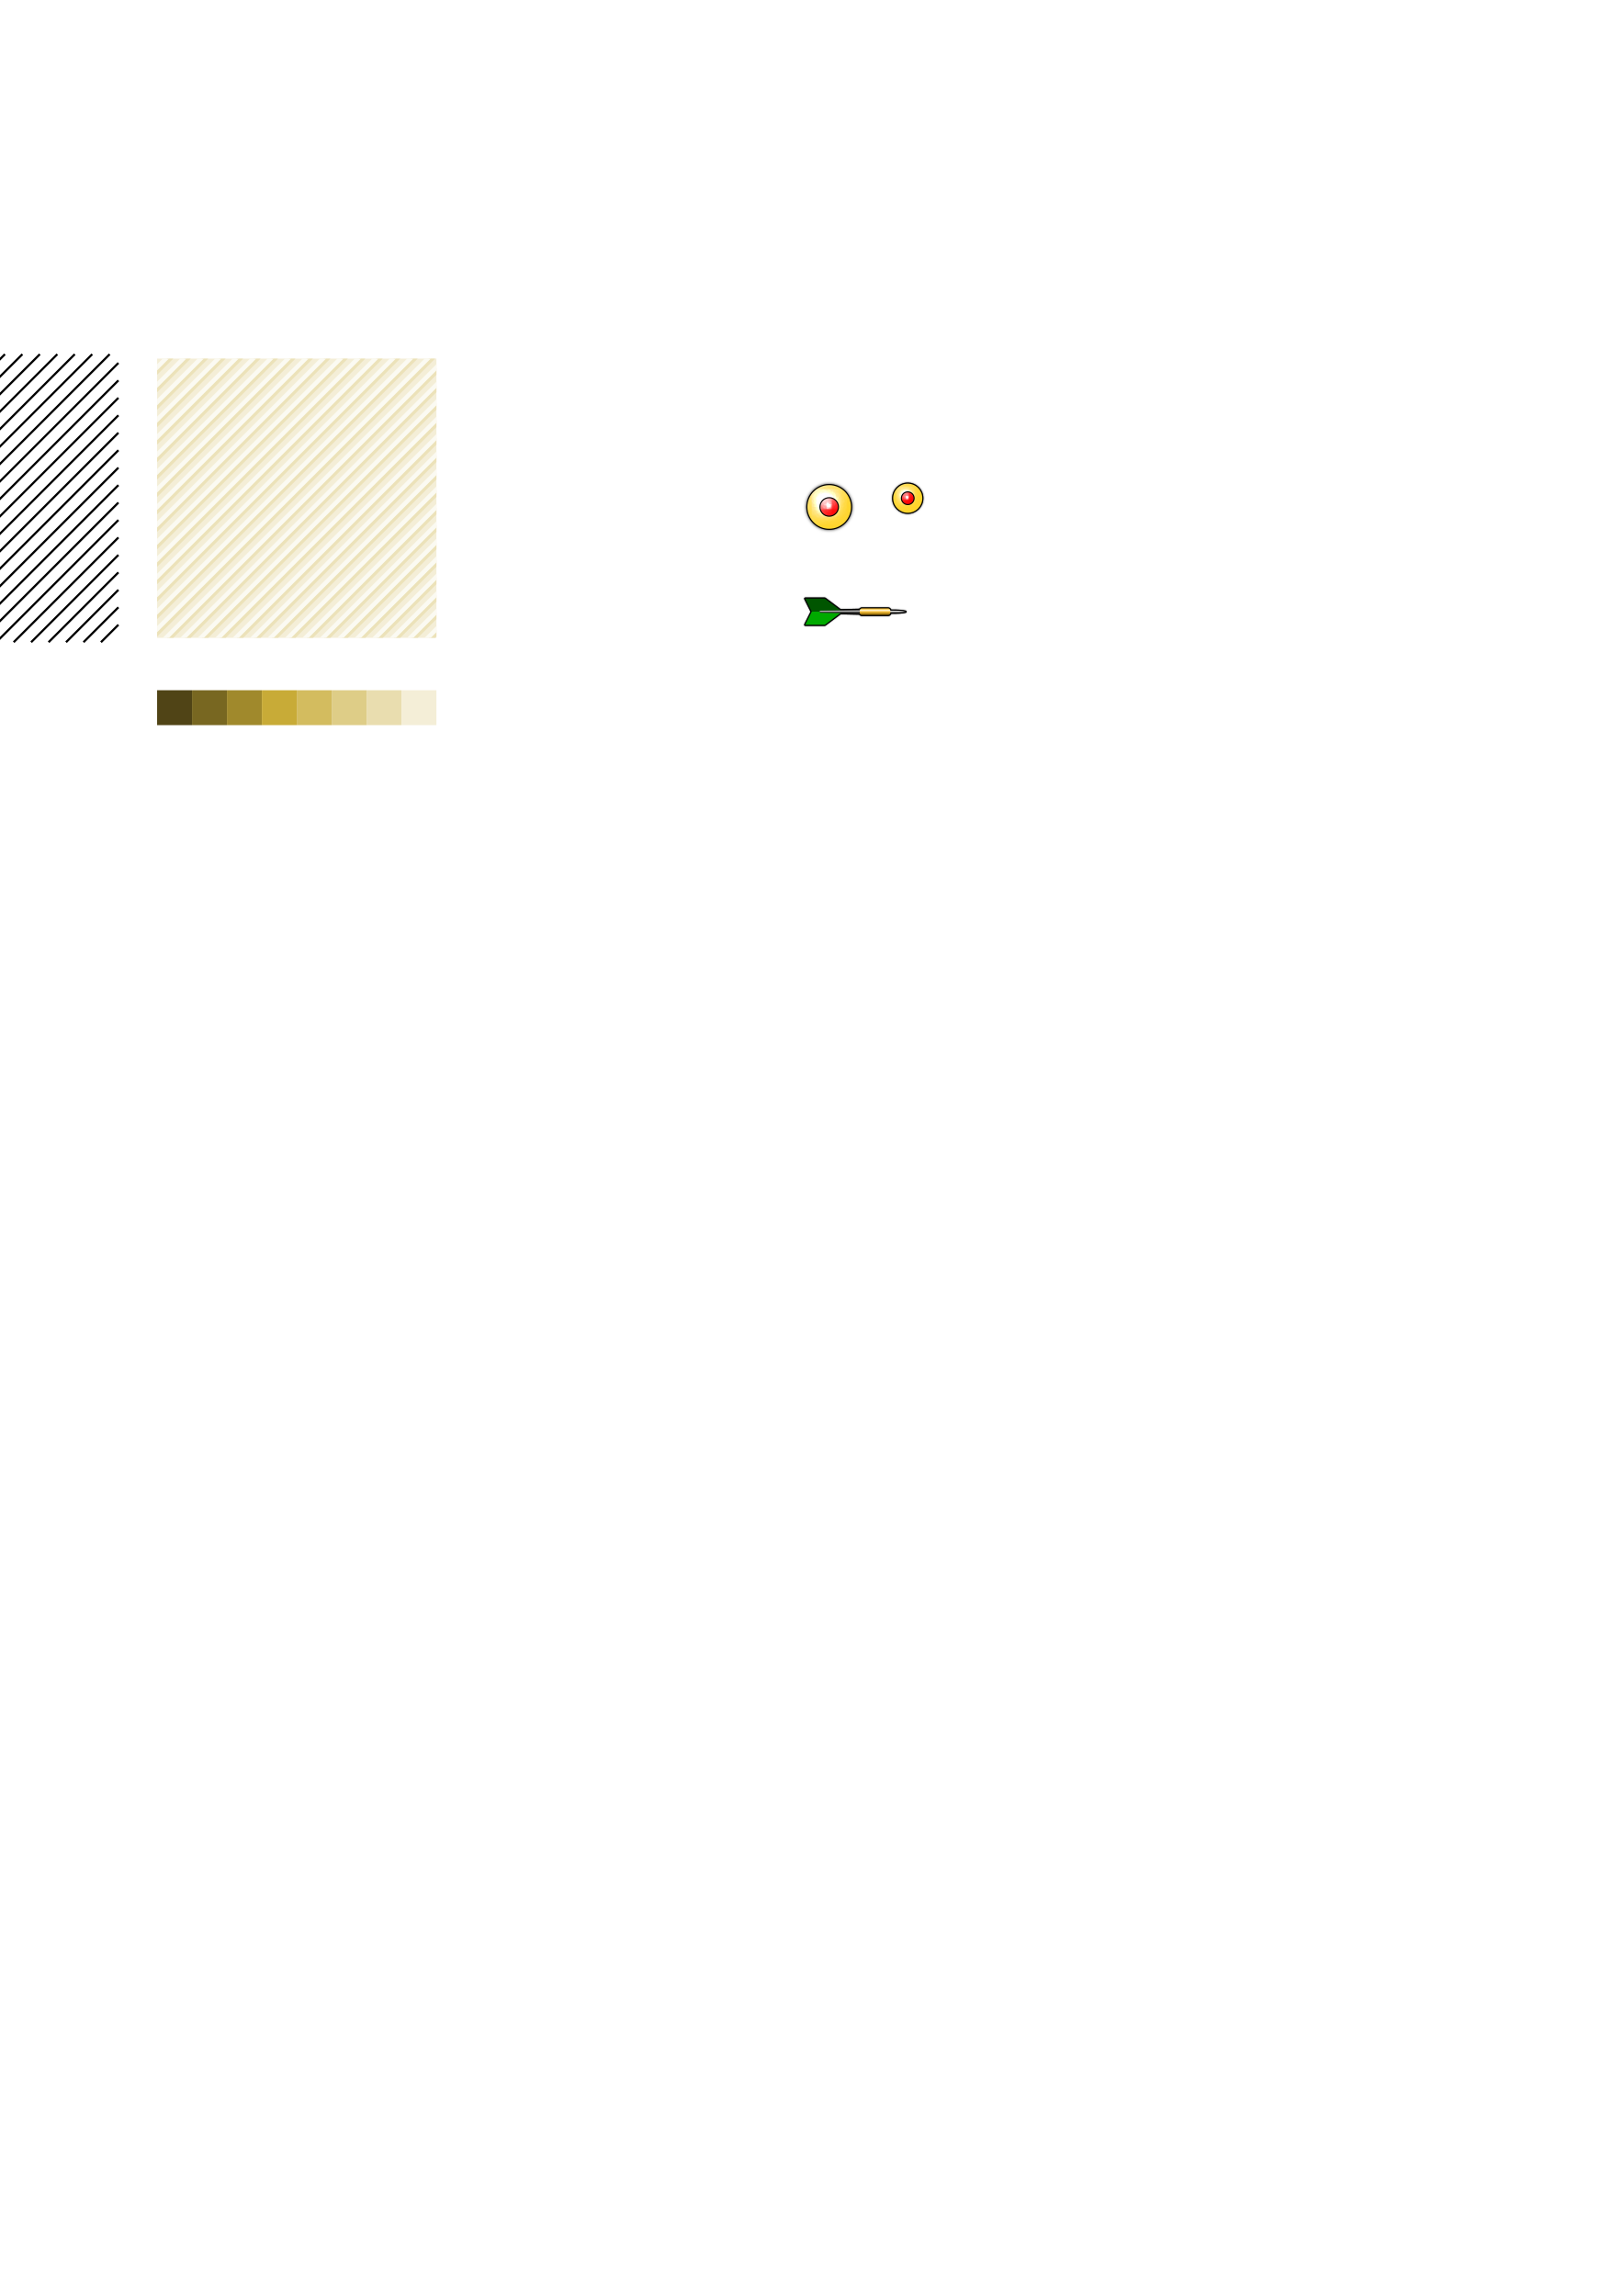
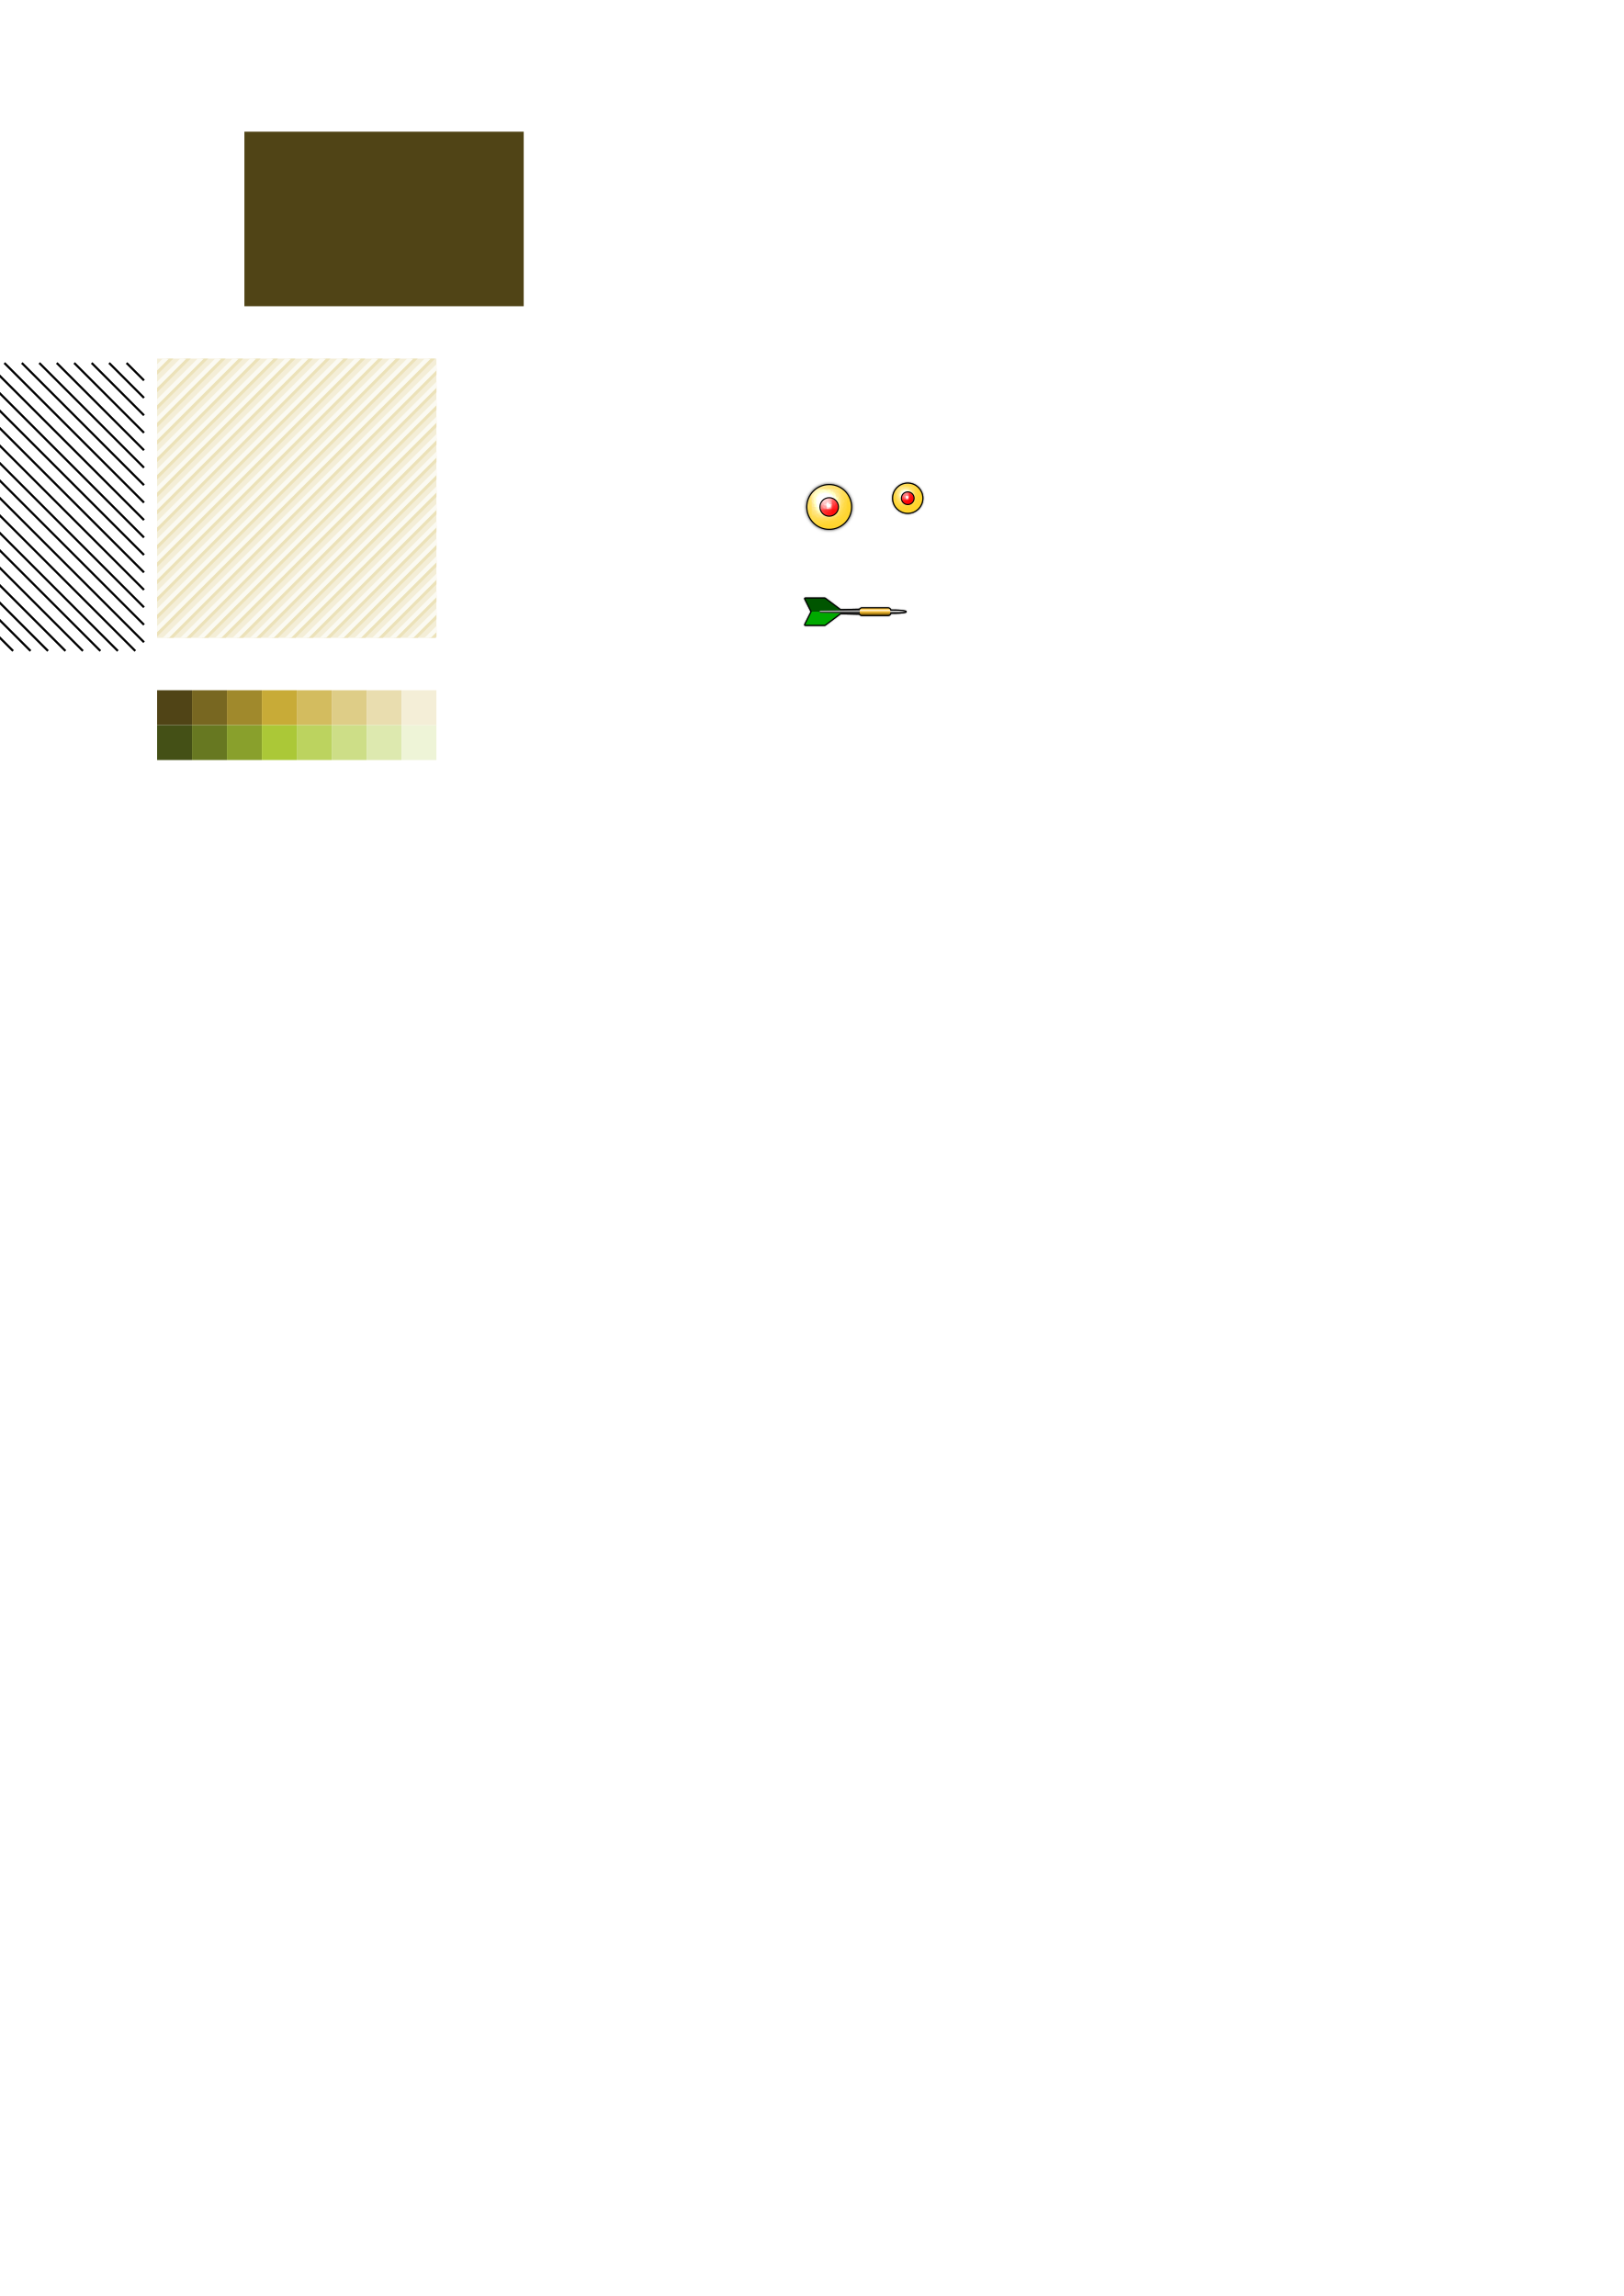
<svg xmlns="http://www.w3.org/2000/svg" xmlns:xlink="http://www.w3.org/1999/xlink" width="744.094" height="1052.362" id="svg2" version="1.1">
  <defs id="defs4">
    <linearGradient id="linearGradient3929">
      <stop id="stop3931" offset="0" style="stop-color:#404040;stop-opacity:1;" />
      <stop style="stop-color:#646464;stop-opacity:1;" offset="0.267" id="stop3933" />
      <stop style="stop-color:#ffffff;stop-opacity:1;" offset="0.306" id="stop3935" />
      <stop id="stop3937" offset="0.489" style="stop-color:#4b4b4b;stop-opacity:1;" />
      <stop id="stop3939" offset="1" style="stop-color:#202020;stop-opacity:1;" />
    </linearGradient>
    <linearGradient id="linearGradient3909">
      <stop id="stop3911" offset="0" style="stop-color:#ffc12b;stop-opacity:1;" />
      <stop style="stop-color:#ffe095;stop-opacity:1;" offset="0.267" id="stop3913" />
      <stop style="stop-color:#ffffff;stop-opacity:1;" offset="0.306" id="stop3915" />
      <stop id="stop3917" offset="0.489" style="stop-color:#ffc73f;stop-opacity:1;" />
      <stop id="stop3919" offset="1" style="stop-color:#805a00;stop-opacity:1;" />
    </linearGradient>
    <linearGradient id="linearGradient3885">
      <stop id="stop3887" offset="0" style="stop-color:#ffc02b;stop-opacity:1;" />
      <stop style="stop-color:#ffffff;stop-opacity:1;" offset="0.306" id="stop3889" />
      <stop id="stop3891" offset="1" style="stop-color:#936700;stop-opacity:1;" />
    </linearGradient>
    <linearGradient id="linearGradient3867">
      <stop style="stop-color:#959595;stop-opacity:1;" offset="0" id="stop3869" />
      <stop id="stop3893" offset="0.267" style="stop-color:#cacaca;stop-opacity:1;" />
      <stop id="stop3875" offset="0.306" style="stop-color:#ffffff;stop-opacity:1;" />
      <stop style="stop-color:#9f9f9f;stop-opacity:1;" offset="0.489" id="stop3895" />
      <stop style="stop-color:#404040;stop-opacity:1;" offset="1" id="stop3871" />
    </linearGradient>
    <filter id="filter3705" color-interpolation-filters="sRGB">
      <feGaussianBlur id="feGaussianBlur3707" stdDeviation="6" in="SourceGraphic" result="result0" />
      <feDiffuseLighting id="feDiffuseLighting3709" lighting-color="rgb(255,255,255)" diffuseConstant="1" surfaceScale="4" result="result5">
        <feDistantLight id="feDistantLight3711" elevation="45" azimuth="235" />
      </feDiffuseLighting>
      <feComposite id="feComposite3713" in2="SourceGraphic" k1="1.4" in="result5" result="fbSourceGraphic" operator="arithmetic" />
      <feGaussianBlur id="feGaussianBlur3715" result="result0" in="fbSourceGraphic" stdDeviation="6" />
      <feSpecularLighting id="feSpecularLighting3717" specularExponent="25" specularConstant="1" surfaceScale="4" lighting-color="rgb(255,255,255)" result="result1" in="result0">
        <feDistantLight id="feDistantLight3719" azimuth="235" elevation="45" />
      </feSpecularLighting>
      <feComposite id="feComposite3721" in2="result1" k3="1" k2="1" operator="arithmetic" result="result4" in="fbSourceGraphic" />
      <feComposite id="feComposite3723" in2="SourceGraphic" operator="in" result="result2" in="result4" />
    </filter>
    <filter id="filter3738" color-interpolation-filters="sRGB">
      <feGaussianBlur id="feGaussianBlur3740" stdDeviation="6" in="SourceGraphic" result="result0" />
      <feDiffuseLighting id="feDiffuseLighting3742" lighting-color="rgb(255,255,255)" diffuseConstant="1" surfaceScale="4" result="result5">
        <feDistantLight id="feDistantLight3744" elevation="45" azimuth="235" />
      </feDiffuseLighting>
      <feComposite id="feComposite3746" in2="SourceGraphic" k1="1.4" in="result5" result="fbSourceGraphic" operator="arithmetic" />
      <feGaussianBlur id="feGaussianBlur3748" result="result0" in="fbSourceGraphic" stdDeviation="6" />
      <feSpecularLighting id="feSpecularLighting3750" specularExponent="25" specularConstant="1" surfaceScale="4" lighting-color="rgb(255,255,255)" result="result1" in="result0">
        <feDistantLight id="feDistantLight3752" azimuth="235" elevation="45" />
      </feSpecularLighting>
      <feComposite id="feComposite3754" in2="result1" k3="1" k2="1" operator="arithmetic" result="result4" in="fbSourceGraphic" />
      <feComposite id="feComposite3756" in2="SourceGraphic" operator="in" result="result2" in="result4" />
    </filter>
    <filter id="filter3828" color-interpolation-filters="sRGB">
      <feGaussianBlur id="feGaussianBlur3830" result="result6" stdDeviation="8" in="SourceGraphic" />
      <feComposite id="feComposite3832" in2="SourceGraphic" in="result6" operator="xor" result="result10" />
      <feGaussianBlur id="feGaussianBlur3834" result="result2" stdDeviation="8" />
      <feComposite id="feComposite3836" in2="SourceGraphic" operator="atop" in="result10" result="result91" />
      <feComposite id="feComposite3838" in2="result91" result="result4" in="result2" operator="xor" />
      <feGaussianBlur id="feGaussianBlur3840" in="result4" result="result3" stdDeviation="4" />
      <feSpecularLighting id="feSpecularLighting3842" result="result5" specularExponent="5" specularConstant="1.1" surfaceScale="18">
        <feDistantLight id="feDistantLight3844" azimuth="235" elevation="55" />
      </feSpecularLighting>
      <feComposite id="feComposite3846" in2="result5" in="result3" k3="1.1" k2="0.5" operator="arithmetic" result="result7" k1="0.5" />
      <feComposite id="feComposite3848" in2="SourceGraphic" in="result7" operator="atop" result="result8" />
    </filter>
    <filter id="filter3854" color-interpolation-filters="sRGB">
      <feGaussianBlur id="feGaussianBlur3856" result="result6" stdDeviation="8" in="SourceGraphic" />
      <feComposite id="feComposite3858" in2="SourceGraphic" in="result6" operator="xor" result="result10" />
      <feGaussianBlur id="feGaussianBlur3860" result="result2" stdDeviation="8" />
      <feComposite id="feComposite3862" in2="SourceGraphic" operator="atop" in="result10" result="result91" />
      <feComposite id="feComposite3864" in2="result91" result="result4" in="result2" operator="xor" />
      <feGaussianBlur id="feGaussianBlur3866" in="result4" result="result3" stdDeviation="4" />
      <feSpecularLighting id="feSpecularLighting3868" result="result5" specularExponent="5" specularConstant="1.1" surfaceScale="18">
        <feDistantLight id="feDistantLight3870" azimuth="235" elevation="55" />
      </feSpecularLighting>
      <feComposite id="feComposite3872" in2="result5" in="result3" k3="1.1" k2="0.5" operator="arithmetic" result="result7" k1="0.5" />
      <feComposite id="feComposite3874" in2="SourceGraphic" in="result7" operator="atop" result="result8" />
    </filter>
    <filter id="filter4664" color-interpolation-filters="sRGB">
      <feGaussianBlur id="feGaussianBlur4666" result="result6" stdDeviation="8" in="SourceGraphic" />
      <feComposite id="feComposite4668" in2="SourceGraphic" in="result6" operator="xor" result="result10" />
      <feGaussianBlur id="feGaussianBlur4670" result="result2" stdDeviation="8" />
      <feComposite id="feComposite4672" in2="SourceGraphic" operator="atop" in="result10" result="result91" />
      <feComposite id="feComposite4674" in2="result91" result="result4" in="result2" operator="xor" />
      <feGaussianBlur id="feGaussianBlur4676" in="result4" result="result3" stdDeviation="4" />
      <feSpecularLighting id="feSpecularLighting4678" result="result5" specularExponent="5" specularConstant="1.1" surfaceScale="18">
        <feDistantLight id="feDistantLight4680" azimuth="235" elevation="55" />
      </feSpecularLighting>
      <feComposite id="feComposite4682" in2="result5" in="result3" k3="1.1" k2="0.5" operator="arithmetic" result="result7" k1="0.5" />
      <feComposite id="feComposite4684" in2="SourceGraphic" in="result7" operator="atop" result="result8" />
    </filter>
    <filter id="filter4698">
      <feGaussianBlur stdDeviation="0.8" id="feGaussianBlur4700" />
    </filter>
    <clipPath clipPathUnits="userSpaceOnUse" id="clipPath4711">
      <rect y="228.362" x="426" height="24" width="24" id="rect4713" style="color:#000000;fill:#f2f2f2;fill-opacity:1;fill-rule:nonzero;stroke:none;stroke-width:1;marker:none;visibility:visible;display:inline;overflow:visible;enable-background:accumulate" />
    </clipPath>
    <clipPath clipPathUnits="userSpaceOnUse" id="clipPath4013">
      <rect y="268.362" x="368" height="24" width="48" id="rect4015" style="color:#000000;fill:#cccccc;fill-opacity:1;fill-rule:nonzero;stroke:none;stroke-width:1;marker:none;visibility:visible;display:inline;overflow:visible;enable-background:accumulate" />
    </clipPath>
    <linearGradient xlink:href="#linearGradient3867" id="linearGradient4028" gradientUnits="userSpaceOnUse" x1="408" y1="279.862" x2="408" y2="280.862" />
    <linearGradient xlink:href="#linearGradient3929" id="linearGradient4030" gradientUnits="userSpaceOnUse" x1="388" y1="279.362" x2="388" y2="281.362" />
    <linearGradient xlink:href="#linearGradient3909" id="linearGradient4032" gradientUnits="userSpaceOnUse" x1="400" y1="278.862" x2="400" y2="281.862" />
    <filter id="filter4083">
      <feGaussianBlur stdDeviation="0.435" id="feGaussianBlur4085" />
    </filter>
    <clipPath clipPathUnits="userSpaceOnUse" id="clipPath4099">
      <rect y="268.362" x="368" height="24" width="48" id="rect4101" style="color:#000000;fill:#cccccc;fill-opacity:0;fill-rule:nonzero;stroke:none;stroke-width:1;marker:none;visibility:visible;display:inline;overflow:visible;enable-background:accumulate" />
    </clipPath>
    <filter id="filter4159" color-interpolation-filters="sRGB">
      <feGaussianBlur id="feGaussianBlur4161" result="result6" stdDeviation="8" in="SourceGraphic" />
      <feComposite id="feComposite4163" in2="SourceGraphic" in="result6" operator="xor" result="result10" />
      <feGaussianBlur id="feGaussianBlur4165" result="result2" stdDeviation="8" />
      <feComposite id="feComposite4167" in2="SourceGraphic" operator="atop" in="result10" result="result91" />
      <feComposite id="feComposite4169" in2="result91" result="result4" in="result2" operator="xor" />
      <feGaussianBlur id="feGaussianBlur4171" in="result4" result="result3" stdDeviation="4" />
      <feSpecularLighting id="feSpecularLighting4173" result="result5" specularExponent="5" specularConstant="1.1" surfaceScale="18">
        <feDistantLight id="feDistantLight4175" azimuth="235" elevation="55" />
      </feSpecularLighting>
      <feComposite id="feComposite4177" in2="result5" in="result3" k3="1.1" k2="0.5" operator="arithmetic" result="result7" k1="0.5" />
      <feComposite id="feComposite4179" in2="SourceGraphic" in="result7" operator="atop" result="result8" />
    </filter>
    <clipPath clipPathUnits="userSpaceOnUse" id="clipPath4630">
      <rect y="164.362" x="72" height="128" width="128" id="rect4632" style="color:#000000;fill:#f4eed7;fill-opacity:1;fill-rule:nonzero;stroke:none;stroke-width:1;marker:none;visibility:visible;display:inline;overflow:visible;enable-background:accumulate" />
    </clipPath>
  </defs>
  <g id="layer1">
    <g id="g4715" transform="translate(-58,-8)">
      <rect y="228.362" x="426" height="24" width="24" id="rect3725" style="color:#000000;fill:#f2f2f2;fill-opacity:0;fill-rule:nonzero;stroke:none;stroke-width:1;marker:none;visibility:visible;display:inline;overflow:visible;enable-background:accumulate" />
      <g clip-path="url(#clipPath4711)" id="g4702">
        <path d="m 410,240.362 a 10,10 0 1 1 -20,0 10,10 0 1 1 20,0 z" id="path4646" style="color:#000000;fill:#000000;fill-opacity:1;fill-rule:nonzero;stroke:#000000;stroke-width:1;marker:none;visibility:visible;display:inline;overflow:visible;filter:url(#filter4698);enable-background:accumulate" transform="translate(38,0)" />
        <path transform="translate(38,0)" style="color:#000000;fill:#000000;fill-opacity:1;fill-rule:nonzero;stroke:#000000;stroke-width:1;marker:none;visibility:visible;display:inline;overflow:visible;enable-background:accumulate" id="path3850" d="m 410,240.362 a 10,10 0 1 1 -20,0 10,10 0 1 1 20,0 z" />
        <path d="m 410,240.362 a 10,10 0 1 1 -20,0 10,10 0 1 1 20,0 z" id="path3733" style="color:#000000;fill:#ffd42a;fill-opacity:1;fill-rule:nonzero;stroke:none;stroke-width:1;marker:none;visibility:visible;display:inline;overflow:visible;enable-background:accumulate;filter:url(#filter4159)" transform="translate(38,0)" />
        <path transform="translate(38,0)" d="m 404,240.362 a 4,4 0 1 1 -8,0 4,4 0 1 1 8,0 z" id="path3852" style="color:#000000;fill:#000000;fill-opacity:1;fill-rule:nonzero;stroke:#000000;stroke-width:1;marker:none;visibility:visible;display:inline;overflow:visible;enable-background:accumulate" />
        <path style="color:#000000;fill:#ff0000;fill-opacity:1;fill-rule:nonzero;stroke:none;stroke-width:1;marker:none;visibility:visible;display:inline;overflow:visible;filter:url(#filter3828);enable-background:accumulate" id="path3731" d="m 404,240.362 a 4,4 0 1 1 -8,0 4,4 0 1 1 8,0 z" transform="translate(38,0)" />
      </g>
    </g>
    <g id="g4103">
      <rect y="268.362" x="368" height="24" width="48" id="rect3063" style="color:#000000;fill:#cccccc;fill-opacity:0;fill-rule:nonzero;stroke:none;stroke-width:1;marker:none;visibility:visible;display:inline;overflow:visible;enable-background:accumulate" />
      <g clip-path="url(#clipPath4099)" id="g4087">
        <path id="path4073" d="M 369 274.375 L 372 280.375 L 369 286.375 L 378 286.375 L 385.094 281.062 L 394.094 281.25 C 394.245 281.609 394.584 281.875 395 281.875 L 407 281.875 C 407.554 281.875 408 281.429 408 280.875 L 408 280.844 C 412.307 280.827 413.416 280.771 415 280.375 C 413.416 279.979 412.307 279.892 408 279.875 C 408 279.321 407.554 278.875 407 278.875 L 395 278.875 C 394.574 278.875 394.239 279.127 394.094 279.5 L 385.094 279.688 L 378 274.375 L 369 274.375 z " style="fill:#000000;stroke:#000000;stroke-linejoin:round;stroke-linecap:round;filter:url(#filter4083)" />
        <path style="fill:#000000;stroke:#000000;stroke-linejoin:round;stroke-linecap:round" d="M 369 274.375 L 372 280.375 L 369 286.375 L 378 286.375 L 385.094 281.062 L 394.094 281.25 C 394.245 281.609 394.584 281.875 395 281.875 L 407 281.875 C 407.554 281.875 408 281.429 408 280.875 L 408 280.844 C 412.307 280.827 413.416 280.771 415 280.375 C 413.416 279.979 412.307 279.892 408 279.875 C 408 279.321 407.554 278.875 407 278.875 L 395 278.875 C 394.574 278.875 394.239 279.127 394.094 279.5 L 385.094 279.688 L 378 274.375 L 369 274.375 z " id="path4043" />
        <g id="g4002" clip-path="url(#clipPath4013)">
          <path style="fill:#00aa00;stroke:none" d="m 386,280.362 -14,0 -3,6 9,0 z" id="path3075" />
          <path id="path3073" d="m 386,280.362 -14,0 -3,-6 9,0 z" style="fill:#005500;stroke:none" />
          <path id="path3067" d="m 415,280.362 c -2,-0.5 -3,-0.5 -11,-0.5 l 0,1 c 8,0 9,0 11,-0.5 z" style="fill:url(#linearGradient4028);fill-opacity:1;stroke:none" />
          <path id="path3071" d="m 399.875,279.362 -23.875,0.5 c -0.5,0 -0.5,1 0,1 l 23.875,0.5 z" style="fill:url(#linearGradient4030);fill-opacity:1;stroke:none" />
          <rect rx="1" ry="1" y="278.862" x="394" height="3" width="14" id="rect3069" style="color:#000000;fill:url(#linearGradient4032);fill-opacity:1;fill-rule:nonzero;stroke:none;stroke-width:1;marker:none;visibility:visible;display:inline;overflow:visible;enable-background:accumulate" />
        </g>
      </g>
    </g>
    <g id="g4559" clip-path="url(#clipPath4630)">
      <rect y="164.362" x="72" height="128" width="128" id="rect4181" style="color:#000000;fill:#f4eed7;fill-opacity:1;fill-rule:nonzero;stroke:none;stroke-width:1;stroke-linecap:round;stroke-linejoin:round;stroke-miterlimit:4;stroke-opacity:1;stroke-dasharray:none;stroke-dashoffset:0;marker:none;visibility:visible;display:inline;overflow:visible;enable-background:accumulate" />
      <g transform="translate(1,1.000003)" id="g4489" style="fill:#f4e3d7;stroke:#ece2b9;stroke-width:2;stroke-miterlimit:4;stroke-dasharray:none;stroke-opacity:1">
        <g id="g4491" style="fill:#f4e3d7;stroke:#ece2b9;stroke-width:2;stroke-miterlimit:4;stroke-dasharray:none;stroke-opacity:1">
          <path style="fill:#f4e3d7;stroke:#ece2b9;stroke-width:2;stroke-linecap:butt;stroke-linejoin:miter;stroke-miterlimit:4;stroke-opacity:1;stroke-dasharray:none" d="m 70,170.362 8,-8" id="path4493" />
          <path style="fill:#f4e3d7;stroke:#ece2b9;stroke-width:2;stroke-linecap:butt;stroke-linejoin:miter;stroke-miterlimit:4;stroke-opacity:1;stroke-dasharray:none" d="m 70,178.362 16,-16" id="path4495" />
          <path style="fill:#f4e3d7;stroke:#ece2b9;stroke-width:2;stroke-linecap:butt;stroke-linejoin:miter;stroke-miterlimit:4;stroke-opacity:1;stroke-dasharray:none" d="m 70,186.362 24,-24" id="path4497" />
          <path style="fill:#f4e3d7;stroke:#ece2b9;stroke-width:2;stroke-linecap:butt;stroke-linejoin:miter;stroke-miterlimit:4;stroke-opacity:1;stroke-dasharray:none" d="m 70,194.362 32,-32" id="path4499" />
          <path style="fill:#f4e3d7;stroke:#ece2b9;stroke-width:2;stroke-linecap:butt;stroke-linejoin:miter;stroke-miterlimit:4;stroke-opacity:1;stroke-dasharray:none" d="m 70,202.362 40,-40" id="path4501" />
          <path style="fill:#f4e3d7;stroke:#ece2b9;stroke-width:2;stroke-linecap:butt;stroke-linejoin:miter;stroke-miterlimit:4;stroke-opacity:1;stroke-dasharray:none" d="m 70,210.362 48,-48" id="path4503" />
          <path style="fill:#f4e3d7;stroke:#ece2b9;stroke-width:2;stroke-linecap:butt;stroke-linejoin:miter;stroke-miterlimit:4;stroke-opacity:1;stroke-dasharray:none" d="m 70,218.362 56,-56" id="path4505" />
          <path style="fill:#f4e3d7;stroke:#ece2b9;stroke-width:2;stroke-linecap:butt;stroke-linejoin:miter;stroke-miterlimit:4;stroke-opacity:1;stroke-dasharray:none" d="m 70,226.362 64,-64" id="path4507" />
          <path style="fill:#f4e3d7;stroke:#ece2b9;stroke-width:2;stroke-linecap:butt;stroke-linejoin:miter;stroke-miterlimit:4;stroke-opacity:1;stroke-dasharray:none" d="m 70,234.362 72,-72" id="path4509" />
          <path style="fill:#f4e3d7;stroke:#ece2b9;stroke-width:2;stroke-linecap:butt;stroke-linejoin:miter;stroke-miterlimit:4;stroke-opacity:1;stroke-dasharray:none" d="m 70,242.362 80,-80" id="path4511" />
          <path style="fill:#f4e3d7;stroke:#ece2b9;stroke-width:2;stroke-linecap:butt;stroke-linejoin:miter;stroke-miterlimit:4;stroke-opacity:1;stroke-dasharray:none" d="m 70,250.362 88,-88" id="path4513" />
          <path style="fill:#f4e3d7;stroke:#ece2b9;stroke-width:2;stroke-linecap:butt;stroke-linejoin:miter;stroke-miterlimit:4;stroke-opacity:1;stroke-dasharray:none" d="m 70,258.362 96,-96" id="path4515" />
          <path style="fill:#f4e3d7;stroke:#ece2b9;stroke-width:2;stroke-linecap:butt;stroke-linejoin:miter;stroke-miterlimit:4;stroke-opacity:1;stroke-dasharray:none" d="m 70,266.362 104,-104" id="path4517" />
          <path style="fill:#f4e3d7;stroke:#ece2b9;stroke-width:2;stroke-linecap:butt;stroke-linejoin:miter;stroke-miterlimit:4;stroke-opacity:1;stroke-dasharray:none" d="m 70,274.362 112,-112" id="path4519" />
          <path style="fill:#f4e3d7;stroke:#ece2b9;stroke-width:2;stroke-linecap:butt;stroke-linejoin:miter;stroke-miterlimit:4;stroke-opacity:1;stroke-dasharray:none" d="m 70,282.362 120,-120" id="path4521" />
          <path style="fill:#f4e3d7;stroke:#ece2b9;stroke-width:2;stroke-linecap:butt;stroke-linejoin:miter;stroke-miterlimit:4;stroke-opacity:1;stroke-dasharray:none" d="m 70,290.362 128,-128" id="path4523" />
          <path style="fill:#f4e3d7;stroke:#ece2b9;stroke-width:2;stroke-linecap:butt;stroke-linejoin:miter;stroke-miterlimit:4;stroke-opacity:1;stroke-dasharray:none" d="m 82,294.362 120,-120" id="path4525" />
          <path style="fill:#f4e3d7;stroke:#ece2b9;stroke-width:2;stroke-linecap:butt;stroke-linejoin:miter;stroke-miterlimit:4;stroke-opacity:1;stroke-dasharray:none" d="m 90,294.362 112,-112" id="path4527" />
          <path style="fill:#f4e3d7;stroke:#ece2b9;stroke-width:2;stroke-linecap:butt;stroke-linejoin:miter;stroke-miterlimit:4;stroke-opacity:1;stroke-dasharray:none" d="m 98,294.362 104,-104" id="path4529" />
          <path style="fill:#f4e3d7;stroke:#ece2b9;stroke-width:2;stroke-linecap:butt;stroke-linejoin:miter;stroke-miterlimit:4;stroke-opacity:1;stroke-dasharray:none" d="m 106,294.362 96,-96" id="path4531" />
          <path style="fill:#f4e3d7;stroke:#ece2b9;stroke-width:2;stroke-linecap:butt;stroke-linejoin:miter;stroke-miterlimit:4;stroke-opacity:1;stroke-dasharray:none" d="m 114,294.362 88,-88" id="path4533" />
          <path style="fill:#f4e3d7;stroke:#ece2b9;stroke-width:2;stroke-linecap:butt;stroke-linejoin:miter;stroke-miterlimit:4;stroke-opacity:1;stroke-dasharray:none" d="m 122,294.362 80,-80" id="path4535" />
          <path style="fill:#f4e3d7;stroke:#ece2b9;stroke-width:2;stroke-linecap:butt;stroke-linejoin:miter;stroke-miterlimit:4;stroke-opacity:1;stroke-dasharray:none" d="m 130,294.362 72,-72" id="path4537" />
          <path style="fill:#f4e3d7;stroke:#ece2b9;stroke-width:2;stroke-linecap:butt;stroke-linejoin:miter;stroke-miterlimit:4;stroke-opacity:1;stroke-dasharray:none" d="m 138,294.362 64,-64" id="path4539" />
          <path style="fill:#f4e3d7;stroke:#ece2b9;stroke-width:2;stroke-linecap:butt;stroke-linejoin:miter;stroke-miterlimit:4;stroke-opacity:1;stroke-dasharray:none" d="m 146,294.362 56,-56" id="path4541" />
          <path style="fill:#f4e3d7;stroke:#ece2b9;stroke-width:2;stroke-linecap:butt;stroke-linejoin:miter;stroke-miterlimit:4;stroke-opacity:1;stroke-dasharray:none" d="m 154,294.362 48,-48" id="path4543" />
          <path style="fill:#f4e3d7;stroke:#ece2b9;stroke-width:2;stroke-linecap:butt;stroke-linejoin:miter;stroke-miterlimit:4;stroke-opacity:1;stroke-dasharray:none" d="m 162,294.362 40,-40" id="path4545" />
          <path style="fill:#f4e3d7;stroke:#ece2b9;stroke-width:2;stroke-linecap:butt;stroke-linejoin:miter;stroke-miterlimit:4;stroke-opacity:1;stroke-dasharray:none" d="m 170,294.362 32,-32" id="path4547" />
          <path style="fill:#f4e3d7;stroke:#ece2b9;stroke-width:2;stroke-linecap:butt;stroke-linejoin:miter;stroke-miterlimit:4;stroke-opacity:1;stroke-dasharray:none" d="m 178,294.362 24,-24" id="path4549" />
          <path style="fill:#f4e3d7;stroke:#ece2b9;stroke-width:2;stroke-linecap:butt;stroke-linejoin:miter;stroke-miterlimit:4;stroke-opacity:1;stroke-dasharray:none" d="m 186,294.362 16,-16" id="path4551" />
          <path style="fill:#f4e3d7;stroke:#ece2b9;stroke-width:2;stroke-linecap:butt;stroke-linejoin:miter;stroke-miterlimit:4;stroke-opacity:1;stroke-dasharray:none" d="m 194,294.362 8,-8" id="path4553" />
          <path style="fill:#f4e3d7;stroke:#ece2b9;stroke-width:2;stroke-linecap:butt;stroke-linejoin:miter;stroke-miterlimit:4;stroke-opacity:1;stroke-dasharray:none" d="m 74,294.362 128,-128" id="path4555" />
        </g>
      </g>
      <g style="fill:#f4e3d7;stroke:#fbfaf2;stroke-width:2;stroke-miterlimit:4;stroke-dasharray:none;stroke-opacity:1" id="g4247">
        <g style="fill:#f4e3d7;stroke:#fbfaf2;stroke-width:2;stroke-miterlimit:4;stroke-dasharray:none;stroke-opacity:1" id="g4347">
          <path id="path4183" d="m 70,170.362 8,-8" style="fill:#f4e3d7;stroke:#fbfaf2;stroke-width:2;stroke-linecap:butt;stroke-linejoin:miter;stroke-opacity:1;stroke-miterlimit:4;stroke-dasharray:none" />
          <path id="path4185" d="m 70,178.362 16,-16" style="fill:#f4e3d7;stroke:#fbfaf2;stroke-width:2;stroke-linecap:butt;stroke-linejoin:miter;stroke-opacity:1;stroke-miterlimit:4;stroke-dasharray:none" />
          <path id="path4187" d="m 70,186.362 24,-24" style="fill:#f4e3d7;stroke:#fbfaf2;stroke-width:2;stroke-linecap:butt;stroke-linejoin:miter;stroke-opacity:1;stroke-miterlimit:4;stroke-dasharray:none" />
          <path id="path4189" d="m 70,194.362 32,-32" style="fill:#f4e3d7;stroke:#fbfaf2;stroke-width:2;stroke-linecap:butt;stroke-linejoin:miter;stroke-opacity:1;stroke-miterlimit:4;stroke-dasharray:none" />
          <path id="path4191" d="m 70,202.362 40,-40" style="fill:#f4e3d7;stroke:#fbfaf2;stroke-width:2;stroke-linecap:butt;stroke-linejoin:miter;stroke-opacity:1;stroke-miterlimit:4;stroke-dasharray:none" />
          <path id="path4193" d="m 70,210.362 48,-48" style="fill:#f4e3d7;stroke:#fbfaf2;stroke-width:2;stroke-linecap:butt;stroke-linejoin:miter;stroke-opacity:1;stroke-miterlimit:4;stroke-dasharray:none" />
          <path id="path4195" d="m 70,218.362 56,-56" style="fill:#f4e3d7;stroke:#fbfaf2;stroke-width:2;stroke-linecap:butt;stroke-linejoin:miter;stroke-opacity:1;stroke-miterlimit:4;stroke-dasharray:none" />
          <path id="path4197" d="m 70,226.362 64,-64" style="fill:#f4e3d7;stroke:#fbfaf2;stroke-width:2;stroke-linecap:butt;stroke-linejoin:miter;stroke-opacity:1;stroke-miterlimit:4;stroke-dasharray:none" />
          <path id="path4199" d="m 70,234.362 72,-72" style="fill:#f4e3d7;stroke:#fbfaf2;stroke-width:2;stroke-linecap:butt;stroke-linejoin:miter;stroke-opacity:1;stroke-miterlimit:4;stroke-dasharray:none" />
          <path id="path4201" d="m 70,242.362 80,-80" style="fill:#f4e3d7;stroke:#fbfaf2;stroke-width:2;stroke-linecap:butt;stroke-linejoin:miter;stroke-opacity:1;stroke-miterlimit:4;stroke-dasharray:none" />
          <path id="path4203" d="m 70,250.362 88,-88" style="fill:#f4e3d7;stroke:#fbfaf2;stroke-width:2;stroke-linecap:butt;stroke-linejoin:miter;stroke-opacity:1;stroke-miterlimit:4;stroke-dasharray:none" />
          <path id="path4205" d="m 70,258.362 96,-96" style="fill:#f4e3d7;stroke:#fbfaf2;stroke-width:2;stroke-linecap:butt;stroke-linejoin:miter;stroke-opacity:1;stroke-miterlimit:4;stroke-dasharray:none" />
          <path id="path4207" d="m 70,266.362 104,-104" style="fill:#f4e3d7;stroke:#fbfaf2;stroke-width:2;stroke-linecap:butt;stroke-linejoin:miter;stroke-opacity:1;stroke-miterlimit:4;stroke-dasharray:none" />
          <path id="path4209" d="m 70,274.362 112,-112" style="fill:#f4e3d7;stroke:#fbfaf2;stroke-width:2;stroke-linecap:butt;stroke-linejoin:miter;stroke-opacity:1;stroke-miterlimit:4;stroke-dasharray:none" />
          <path id="path4211" d="m 70,282.362 120,-120" style="fill:#f4e3d7;stroke:#fbfaf2;stroke-width:2;stroke-linecap:butt;stroke-linejoin:miter;stroke-opacity:1;stroke-miterlimit:4;stroke-dasharray:none" />
          <path id="path4213" d="m 70,290.362 128,-128" style="fill:#f4e3d7;stroke:#fbfaf2;stroke-width:2;stroke-linecap:butt;stroke-linejoin:miter;stroke-opacity:1;stroke-miterlimit:4;stroke-dasharray:none" />
          <path id="path4215" d="m 82,294.362 120,-120" style="fill:#f4e3d7;stroke:#fbfaf2;stroke-width:2;stroke-linecap:butt;stroke-linejoin:miter;stroke-opacity:1;stroke-miterlimit:4;stroke-dasharray:none" />
          <path id="path4217" d="m 90,294.362 112,-112" style="fill:#f4e3d7;stroke:#fbfaf2;stroke-width:2;stroke-linecap:butt;stroke-linejoin:miter;stroke-opacity:1;stroke-miterlimit:4;stroke-dasharray:none" />
          <path id="path4219" d="m 98,294.362 104,-104" style="fill:#f4e3d7;stroke:#fbfaf2;stroke-width:2;stroke-linecap:butt;stroke-linejoin:miter;stroke-opacity:1;stroke-miterlimit:4;stroke-dasharray:none" />
          <path id="path4221" d="m 106,294.362 96,-96" style="fill:#f4e3d7;stroke:#fbfaf2;stroke-width:2;stroke-linecap:butt;stroke-linejoin:miter;stroke-opacity:1;stroke-miterlimit:4;stroke-dasharray:none" />
          <path id="path4223" d="m 114,294.362 88,-88" style="fill:#f4e3d7;stroke:#fbfaf2;stroke-width:2;stroke-linecap:butt;stroke-linejoin:miter;stroke-opacity:1;stroke-miterlimit:4;stroke-dasharray:none" />
          <path id="path4225" d="m 122,294.362 80,-80" style="fill:#f4e3d7;stroke:#fbfaf2;stroke-width:2;stroke-linecap:butt;stroke-linejoin:miter;stroke-opacity:1;stroke-miterlimit:4;stroke-dasharray:none" />
          <path id="path4227" d="m 130,294.362 72,-72" style="fill:#f4e3d7;stroke:#fbfaf2;stroke-width:2;stroke-linecap:butt;stroke-linejoin:miter;stroke-opacity:1;stroke-miterlimit:4;stroke-dasharray:none" />
          <path id="path4229" d="m 138,294.362 64,-64" style="fill:#f4e3d7;stroke:#fbfaf2;stroke-width:2;stroke-linecap:butt;stroke-linejoin:miter;stroke-opacity:1;stroke-miterlimit:4;stroke-dasharray:none" />
          <path id="path4231" d="m 146,294.362 56,-56" style="fill:#f4e3d7;stroke:#fbfaf2;stroke-width:2;stroke-linecap:butt;stroke-linejoin:miter;stroke-opacity:1;stroke-miterlimit:4;stroke-dasharray:none" />
          <path id="path4233" d="m 154,294.362 48,-48" style="fill:#f4e3d7;stroke:#fbfaf2;stroke-width:2;stroke-linecap:butt;stroke-linejoin:miter;stroke-opacity:1;stroke-miterlimit:4;stroke-dasharray:none" />
          <path id="path4235" d="m 162,294.362 40,-40" style="fill:#f4e3d7;stroke:#fbfaf2;stroke-width:2;stroke-linecap:butt;stroke-linejoin:miter;stroke-opacity:1;stroke-miterlimit:4;stroke-dasharray:none" />
          <path id="path4237" d="m 170,294.362 32,-32" style="fill:#f4e3d7;stroke:#fbfaf2;stroke-width:2;stroke-linecap:butt;stroke-linejoin:miter;stroke-opacity:1;stroke-miterlimit:4;stroke-dasharray:none" />
          <path id="path4239" d="m 178,294.362 24,-24" style="fill:#f4e3d7;stroke:#fbfaf2;stroke-width:2;stroke-linecap:butt;stroke-linejoin:miter;stroke-opacity:1;stroke-miterlimit:4;stroke-dasharray:none" />
          <path id="path4241" d="m 186,294.362 16,-16" style="fill:#f4e3d7;stroke:#fbfaf2;stroke-width:2;stroke-linecap:butt;stroke-linejoin:miter;stroke-opacity:1;stroke-miterlimit:4;stroke-dasharray:none" />
          <path id="path4243" d="m 194,294.362 8,-8" style="fill:#f4e3d7;stroke:#fbfaf2;stroke-width:2;stroke-linecap:butt;stroke-linejoin:miter;stroke-opacity:1;stroke-miterlimit:4;stroke-dasharray:none" />
          <path id="path4245" d="m 74,294.362 128,-128" style="fill:#f4e3d7;stroke:#fbfaf2;stroke-width:2;stroke-linecap:butt;stroke-linejoin:miter;stroke-opacity:1;stroke-miterlimit:4;stroke-dasharray:none" />
        </g>
      </g>
    </g>
-     <g id="g4281" transform="translate(-147.7363,-0.0073593)">
+     <g id="g4281" transform="matrix(-1,0,0,1,136,4.000003)">
      <path style="fill:none;stroke:#000000;stroke-width:1px;stroke-linecap:butt;stroke-linejoin:miter;stroke-opacity:1" d="m 70,170.362 8,-8" id="path4283" />
      <path style="fill:none;stroke:#000000;stroke-width:1px;stroke-linecap:butt;stroke-linejoin:miter;stroke-opacity:1" d="m 70,178.362 16,-16" id="path4285" />
      <path style="fill:none;stroke:#000000;stroke-width:1px;stroke-linecap:butt;stroke-linejoin:miter;stroke-opacity:1" d="m 70,186.362 24,-24" id="path4287" />
      <path style="fill:none;stroke:#000000;stroke-width:1px;stroke-linecap:butt;stroke-linejoin:miter;stroke-opacity:1" d="m 70,194.362 32,-32" id="path4289" />
      <path style="fill:none;stroke:#000000;stroke-width:1px;stroke-linecap:butt;stroke-linejoin:miter;stroke-opacity:1" d="m 70,202.362 40,-40" id="path4291" />
      <path style="fill:none;stroke:#000000;stroke-width:1px;stroke-linecap:butt;stroke-linejoin:miter;stroke-opacity:1" d="m 70,210.362 48,-48" id="path4293" />
      <path style="fill:none;stroke:#000000;stroke-width:1px;stroke-linecap:butt;stroke-linejoin:miter;stroke-opacity:1" d="m 70,218.362 56,-56" id="path4295" />
      <path style="fill:none;stroke:#000000;stroke-width:1px;stroke-linecap:butt;stroke-linejoin:miter;stroke-opacity:1" d="m 70,226.362 64,-64" id="path4297" />
      <path style="fill:none;stroke:#000000;stroke-width:1px;stroke-linecap:butt;stroke-linejoin:miter;stroke-opacity:1" d="m 70,234.362 72,-72" id="path4299" />
      <path style="fill:none;stroke:#000000;stroke-width:1px;stroke-linecap:butt;stroke-linejoin:miter;stroke-opacity:1" d="m 70,242.362 80,-80" id="path4301" />
      <path style="fill:none;stroke:#000000;stroke-width:1px;stroke-linecap:butt;stroke-linejoin:miter;stroke-opacity:1" d="m 70,250.362 88,-88" id="path4303" />
      <path style="fill:none;stroke:#000000;stroke-width:1px;stroke-linecap:butt;stroke-linejoin:miter;stroke-opacity:1" d="m 70,258.362 96,-96" id="path4305" />
      <path style="fill:none;stroke:#000000;stroke-width:1px;stroke-linecap:butt;stroke-linejoin:miter;stroke-opacity:1" d="m 70,266.362 104,-104" id="path4307" />
      <path style="fill:none;stroke:#000000;stroke-width:1px;stroke-linecap:butt;stroke-linejoin:miter;stroke-opacity:1" d="m 70,274.362 112,-112" id="path4309" />
      <path style="fill:none;stroke:#000000;stroke-width:1px;stroke-linecap:butt;stroke-linejoin:miter;stroke-opacity:1" d="m 70,282.362 120,-120" id="path4311" />
      <path style="fill:none;stroke:#000000;stroke-width:1px;stroke-linecap:butt;stroke-linejoin:miter;stroke-opacity:1" d="m 70,290.362 128,-128" id="path4313" />
      <path style="fill:none;stroke:#000000;stroke-width:1px;stroke-linecap:butt;stroke-linejoin:miter;stroke-opacity:1" d="m 82,294.362 120,-120" id="path4315" />
      <path style="fill:none;stroke:#000000;stroke-width:1px;stroke-linecap:butt;stroke-linejoin:miter;stroke-opacity:1" d="m 90,294.362 112,-112" id="path4317" />
      <path style="fill:none;stroke:#000000;stroke-width:1px;stroke-linecap:butt;stroke-linejoin:miter;stroke-opacity:1" d="m 98,294.362 104,-104" id="path4319" />
      <path style="fill:none;stroke:#000000;stroke-width:1px;stroke-linecap:butt;stroke-linejoin:miter;stroke-opacity:1" d="m 106,294.362 96,-96" id="path4321" />
      <path style="fill:none;stroke:#000000;stroke-width:1px;stroke-linecap:butt;stroke-linejoin:miter;stroke-opacity:1" d="m 114,294.362 88,-88" id="path4323" />
      <path style="fill:none;stroke:#000000;stroke-width:1px;stroke-linecap:butt;stroke-linejoin:miter;stroke-opacity:1" d="m 122,294.362 80,-80" id="path4325" />
      <path style="fill:none;stroke:#000000;stroke-width:1px;stroke-linecap:butt;stroke-linejoin:miter;stroke-opacity:1" d="m 130,294.362 72,-72" id="path4327" />
      <path style="fill:none;stroke:#000000;stroke-width:1px;stroke-linecap:butt;stroke-linejoin:miter;stroke-opacity:1" d="m 138,294.362 64,-64" id="path4329" />
      <path style="fill:none;stroke:#000000;stroke-width:1px;stroke-linecap:butt;stroke-linejoin:miter;stroke-opacity:1" d="m 146,294.362 56,-56" id="path4331" />
      <path style="fill:none;stroke:#000000;stroke-width:1px;stroke-linecap:butt;stroke-linejoin:miter;stroke-opacity:1" d="m 154,294.362 48,-48" id="path4333" />
      <path style="fill:none;stroke:#000000;stroke-width:1px;stroke-linecap:butt;stroke-linejoin:miter;stroke-opacity:1" d="m 162,294.362 40,-40" id="path4335" />
      <path style="fill:none;stroke:#000000;stroke-width:1px;stroke-linecap:butt;stroke-linejoin:miter;stroke-opacity:1" d="m 170,294.362 32,-32" id="path4337" />
      <path style="fill:none;stroke:#000000;stroke-width:1px;stroke-linecap:butt;stroke-linejoin:miter;stroke-opacity:1" d="m 178,294.362 24,-24" id="path4339" />
      <path style="fill:none;stroke:#000000;stroke-width:1px;stroke-linecap:butt;stroke-linejoin:miter;stroke-opacity:1" d="m 186,294.362 16,-16" id="path4341" />
      <path style="fill:none;stroke:#000000;stroke-width:1px;stroke-linecap:butt;stroke-linejoin:miter;stroke-opacity:1" d="m 194,294.362 8,-8" id="path4343" />
      <path style="fill:none;stroke:#000000;stroke-width:1px;stroke-linecap:butt;stroke-linejoin:miter;stroke-opacity:1" d="m 74,294.362 128,-128" id="path4345" />
    </g>
    <rect style="color:#000000;fill:#504416;fill-opacity:1;fill-rule:nonzero;stroke:none;stroke-width:2;stroke-linecap:round;stroke-linejoin:round;stroke-miterlimit:4;stroke-opacity:1;stroke-dasharray:none;stroke-dashoffset:0;marker:none;visibility:visible;display:inline;overflow:visible;enable-background:accumulate" id="rect4634" width="16" height="16" x="72" y="316.362" />
    <rect y="316.362" x="88" height="16" width="16" id="rect4636" style="color:#000000;fill:#786721;fill-opacity:1;fill-rule:nonzero;stroke:none;stroke-width:2;marker:none;visibility:visible;display:inline;overflow:visible;enable-background:accumulate" />
    <rect style="color:#000000;fill:#a0892c;fill-opacity:1;fill-rule:nonzero;stroke:none;stroke-width:2;marker:none;visibility:visible;display:inline;overflow:visible;enable-background:accumulate" id="rect4638" width="16" height="16" x="104" y="316.362" />
    <rect y="316.362" x="120" height="16" width="16" id="rect4640" style="color:#000000;fill:#c8ab37;fill-opacity:1;fill-rule:nonzero;stroke:none;stroke-width:2;marker:none;visibility:visible;display:inline;overflow:visible;enable-background:accumulate" />
    <rect style="color:#000000;fill:#d3bc5f;fill-opacity:1;fill-rule:nonzero;stroke:none;stroke-width:2;marker:none;visibility:visible;display:inline;overflow:visible;enable-background:accumulate" id="rect4642" width="16" height="16" x="136" y="316.362" />
    <rect y="316.362" x="152" height="16" width="16" id="rect4644" style="color:#000000;fill:#decd87;fill-opacity:1;fill-rule:nonzero;stroke:none;stroke-width:2;marker:none;visibility:visible;display:inline;overflow:visible;enable-background:accumulate" />
    <rect style="color:#000000;fill:#e9ddaf;fill-opacity:1;fill-rule:nonzero;stroke:none;stroke-width:2;marker:none;visibility:visible;display:inline;overflow:visible;enable-background:accumulate" id="rect4646" width="16" height="16" x="168" y="316.362" />
    <rect y="316.362" x="184" height="16" width="16" id="rect4648" style="color:#000000;fill:#f4eed7;fill-opacity:1;fill-rule:nonzero;stroke:none;stroke-width:2;marker:none;visibility:visible;display:inline;overflow:visible;enable-background:accumulate" />
    <g transform="matrix(0.6666667,0,0,0.6666667,124,68.12073)" id="g4650">
      <rect style="color:#000000;fill:#f2f2f2;fill-opacity:0;fill-rule:nonzero;stroke:none;stroke-width:1;marker:none;visibility:visible;display:inline;overflow:visible;enable-background:accumulate" id="rect4652" width="24" height="24" x="426" y="228.362" />
      <g id="g4654" clip-path="url(#clipPath4711)">
        <path transform="translate(38,0)" style="color:#000000;fill:#000000;fill-opacity:1;fill-rule:nonzero;stroke:#000000;stroke-width:1.5;marker:none;visibility:visible;display:inline;overflow:visible;filter:url(#filter4698);enable-background:accumulate" id="path4656" d="m 410,240.362 c 0,5.523 -4.477,10 -10,10 -5.523,0 -10,-4.477 -10,-10 0,-5.523 4.477,-10 10,-10 5.523,0 10,4.477 10,10 z" />
        <path d="m 410,240.362 c 0,5.523 -4.477,10 -10,10 -5.523,0 -10,-4.477 -10,-10 0,-5.523 4.477,-10 10,-10 5.523,0 10,4.477 10,10 z" id="path4658" style="color:#000000;fill:#000000;fill-opacity:1;fill-rule:nonzero;stroke:#000000;stroke-width:1.5;marker:none;visibility:visible;display:inline;overflow:visible;enable-background:accumulate" transform="translate(38,0)" />
        <path transform="translate(38,0)" style="color:#000000;fill:#ffd42a;fill-opacity:1;fill-rule:nonzero;stroke:none;stroke-width:1;marker:none;visibility:visible;display:inline;overflow:visible;filter:url(#filter4159);enable-background:accumulate" id="path4660" d="m 410,240.362 c 0,5.523 -4.477,10 -10,10 -5.523,0 -10,-4.477 -10,-10 0,-5.523 4.477,-10 10,-10 5.523,0 10,4.477 10,10 z" />
        <path style="color:#000000;fill:#000000;fill-opacity:1;fill-rule:nonzero;stroke:#000000;stroke-width:1.5;marker:none;visibility:visible;display:inline;overflow:visible;enable-background:accumulate" id="path4662" d="m 404,240.362 c 0,2.209 -1.791,4 -4,4 -2.209,0 -4,-1.791 -4,-4 0,-2.209 1.791,-4 4,-4 2.209,0 4,1.791 4,4 z" transform="translate(38,0)" />
        <path transform="translate(38,0)" d="m 404,240.362 c 0,2.209 -1.791,4 -4,4 -2.209,0 -4,-1.791 -4,-4 0,-2.209 1.791,-4 4,-4 2.209,0 4,1.791 4,4 z" id="path4664" style="color:#000000;fill:#ff0000;fill-opacity:1;fill-rule:nonzero;stroke:none;stroke-width:1;marker:none;visibility:visible;display:inline;overflow:visible;filter:url(#filter3828);enable-background:accumulate" />
      </g>
    </g>
+     <rect style="color:#000000;fill:#504416;fill-opacity:1;fill-rule:nonzero;stroke:none;stroke-width:2;marker:none;visibility:visible;display:inline;overflow:visible;enable-background:accumulate" id="rect4666" width="128" height="80" x="112" y="60.362" />
+     <rect y="332.362" x="72" height="16" width="16" id="rect4668" style="color:#000000;fill:#445016;fill-opacity:1;fill-rule:nonzero;stroke:none;stroke-width:2;marker:none;visibility:visible;display:inline;overflow:visible;enable-background:accumulate" />
+     <rect style="color:#000000;fill:#677821;fill-opacity:1;fill-rule:nonzero;stroke:none;stroke-width:2;marker:none;visibility:visible;display:inline;overflow:visible;enable-background:accumulate" id="rect4670" width="16" height="16" x="88" y="332.362" />
+     <rect y="332.362" x="104" height="16" width="16" id="rect4672" style="color:#000000;fill:#89a02c;fill-opacity:1;fill-rule:nonzero;stroke:none;stroke-width:2;marker:none;visibility:visible;display:inline;overflow:visible;enable-background:accumulate" />
+     <rect style="color:#000000;fill:#abc837;fill-opacity:1;fill-rule:nonzero;stroke:none;stroke-width:2;marker:none;visibility:visible;display:inline;overflow:visible;enable-background:accumulate" id="rect4674" width="16" height="16" x="120" y="332.362" />
+     <rect y="332.362" x="136" height="16" width="16" id="rect4676" style="color:#000000;fill:#bcd35f;fill-opacity:1;fill-rule:nonzero;stroke:none;stroke-width:2;marker:none;visibility:visible;display:inline;overflow:visible;enable-background:accumulate" />
+     <rect style="color:#000000;fill:#cdde87;fill-opacity:1;fill-rule:nonzero;stroke:none;stroke-width:2;marker:none;visibility:visible;display:inline;overflow:visible;enable-background:accumulate" id="rect4678" width="16" height="16" x="152" y="332.362" />
+     <rect y="332.362" x="168" height="16" width="16" id="rect4680" style="color:#000000;fill:#dde9af;fill-opacity:1;fill-rule:nonzero;stroke:none;stroke-width:2;marker:none;visibility:visible;display:inline;overflow:visible;enable-background:accumulate" />
+     <rect style="color:#000000;fill:#eef4d7;fill-opacity:1;fill-rule:nonzero;stroke:none;stroke-width:2;marker:none;visibility:visible;display:inline;overflow:visible;enable-background:accumulate" id="rect4682" width="16" height="16" x="184" y="332.362" />
  </g>
</svg>
